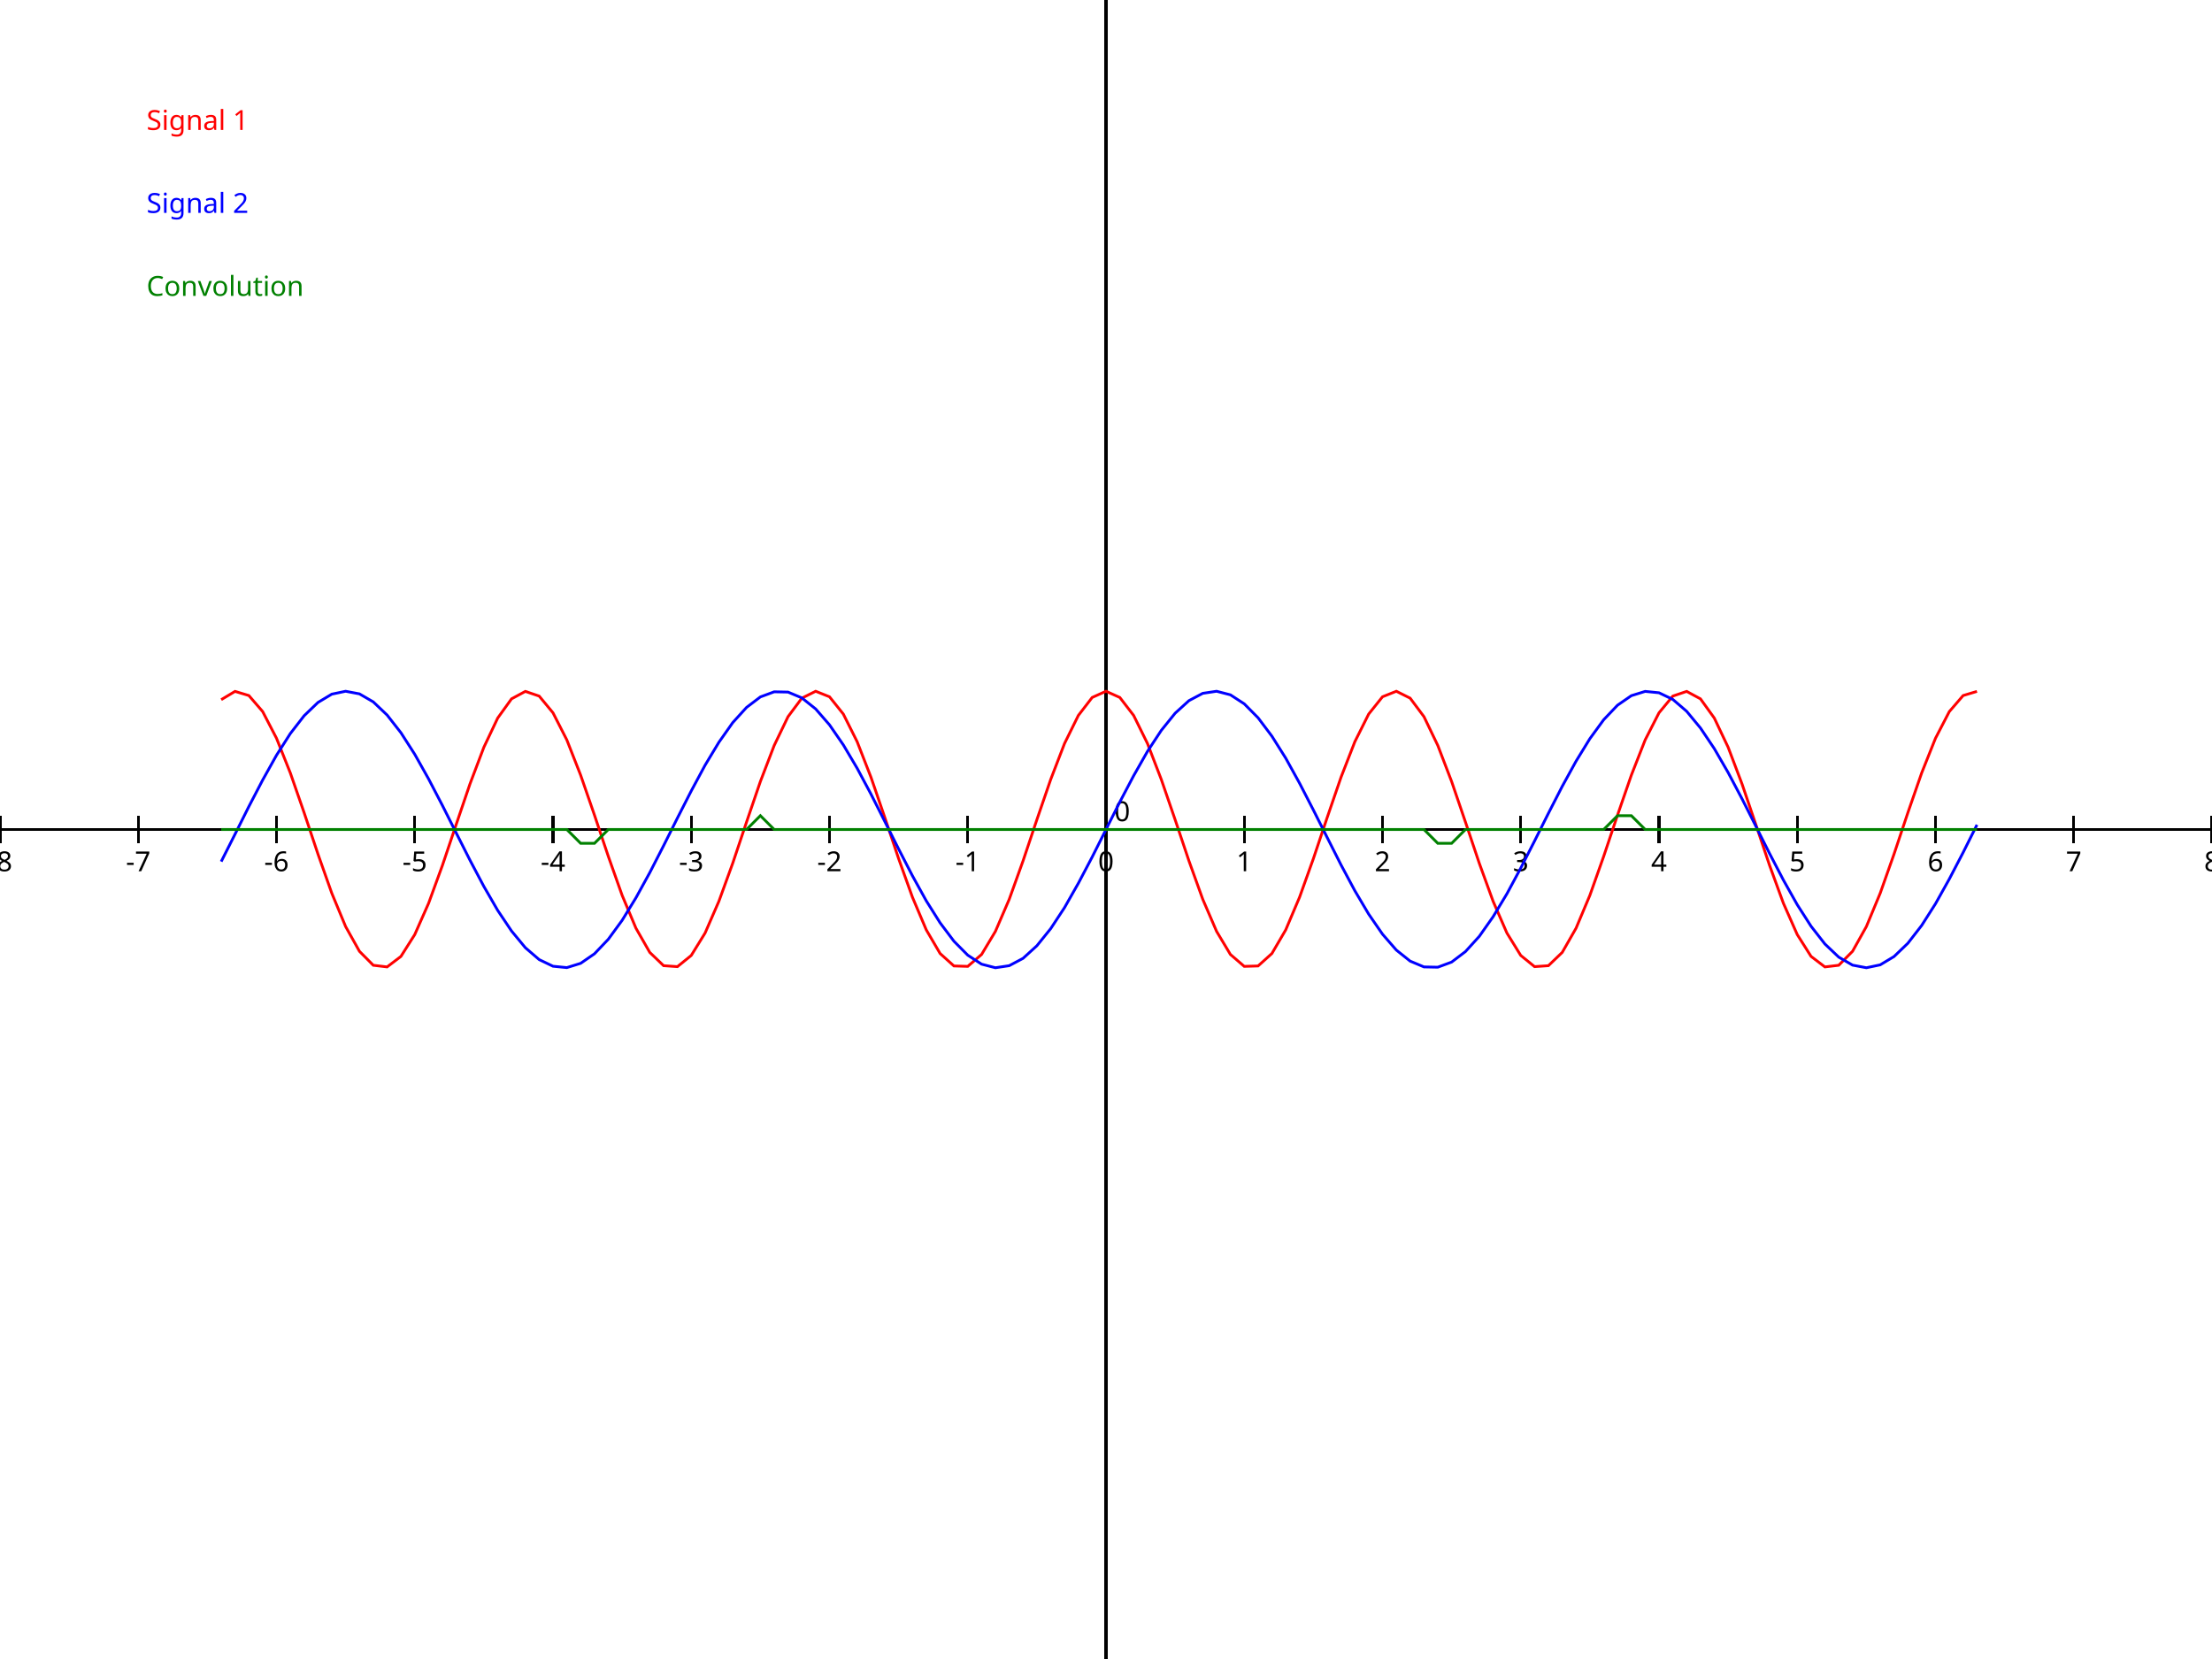
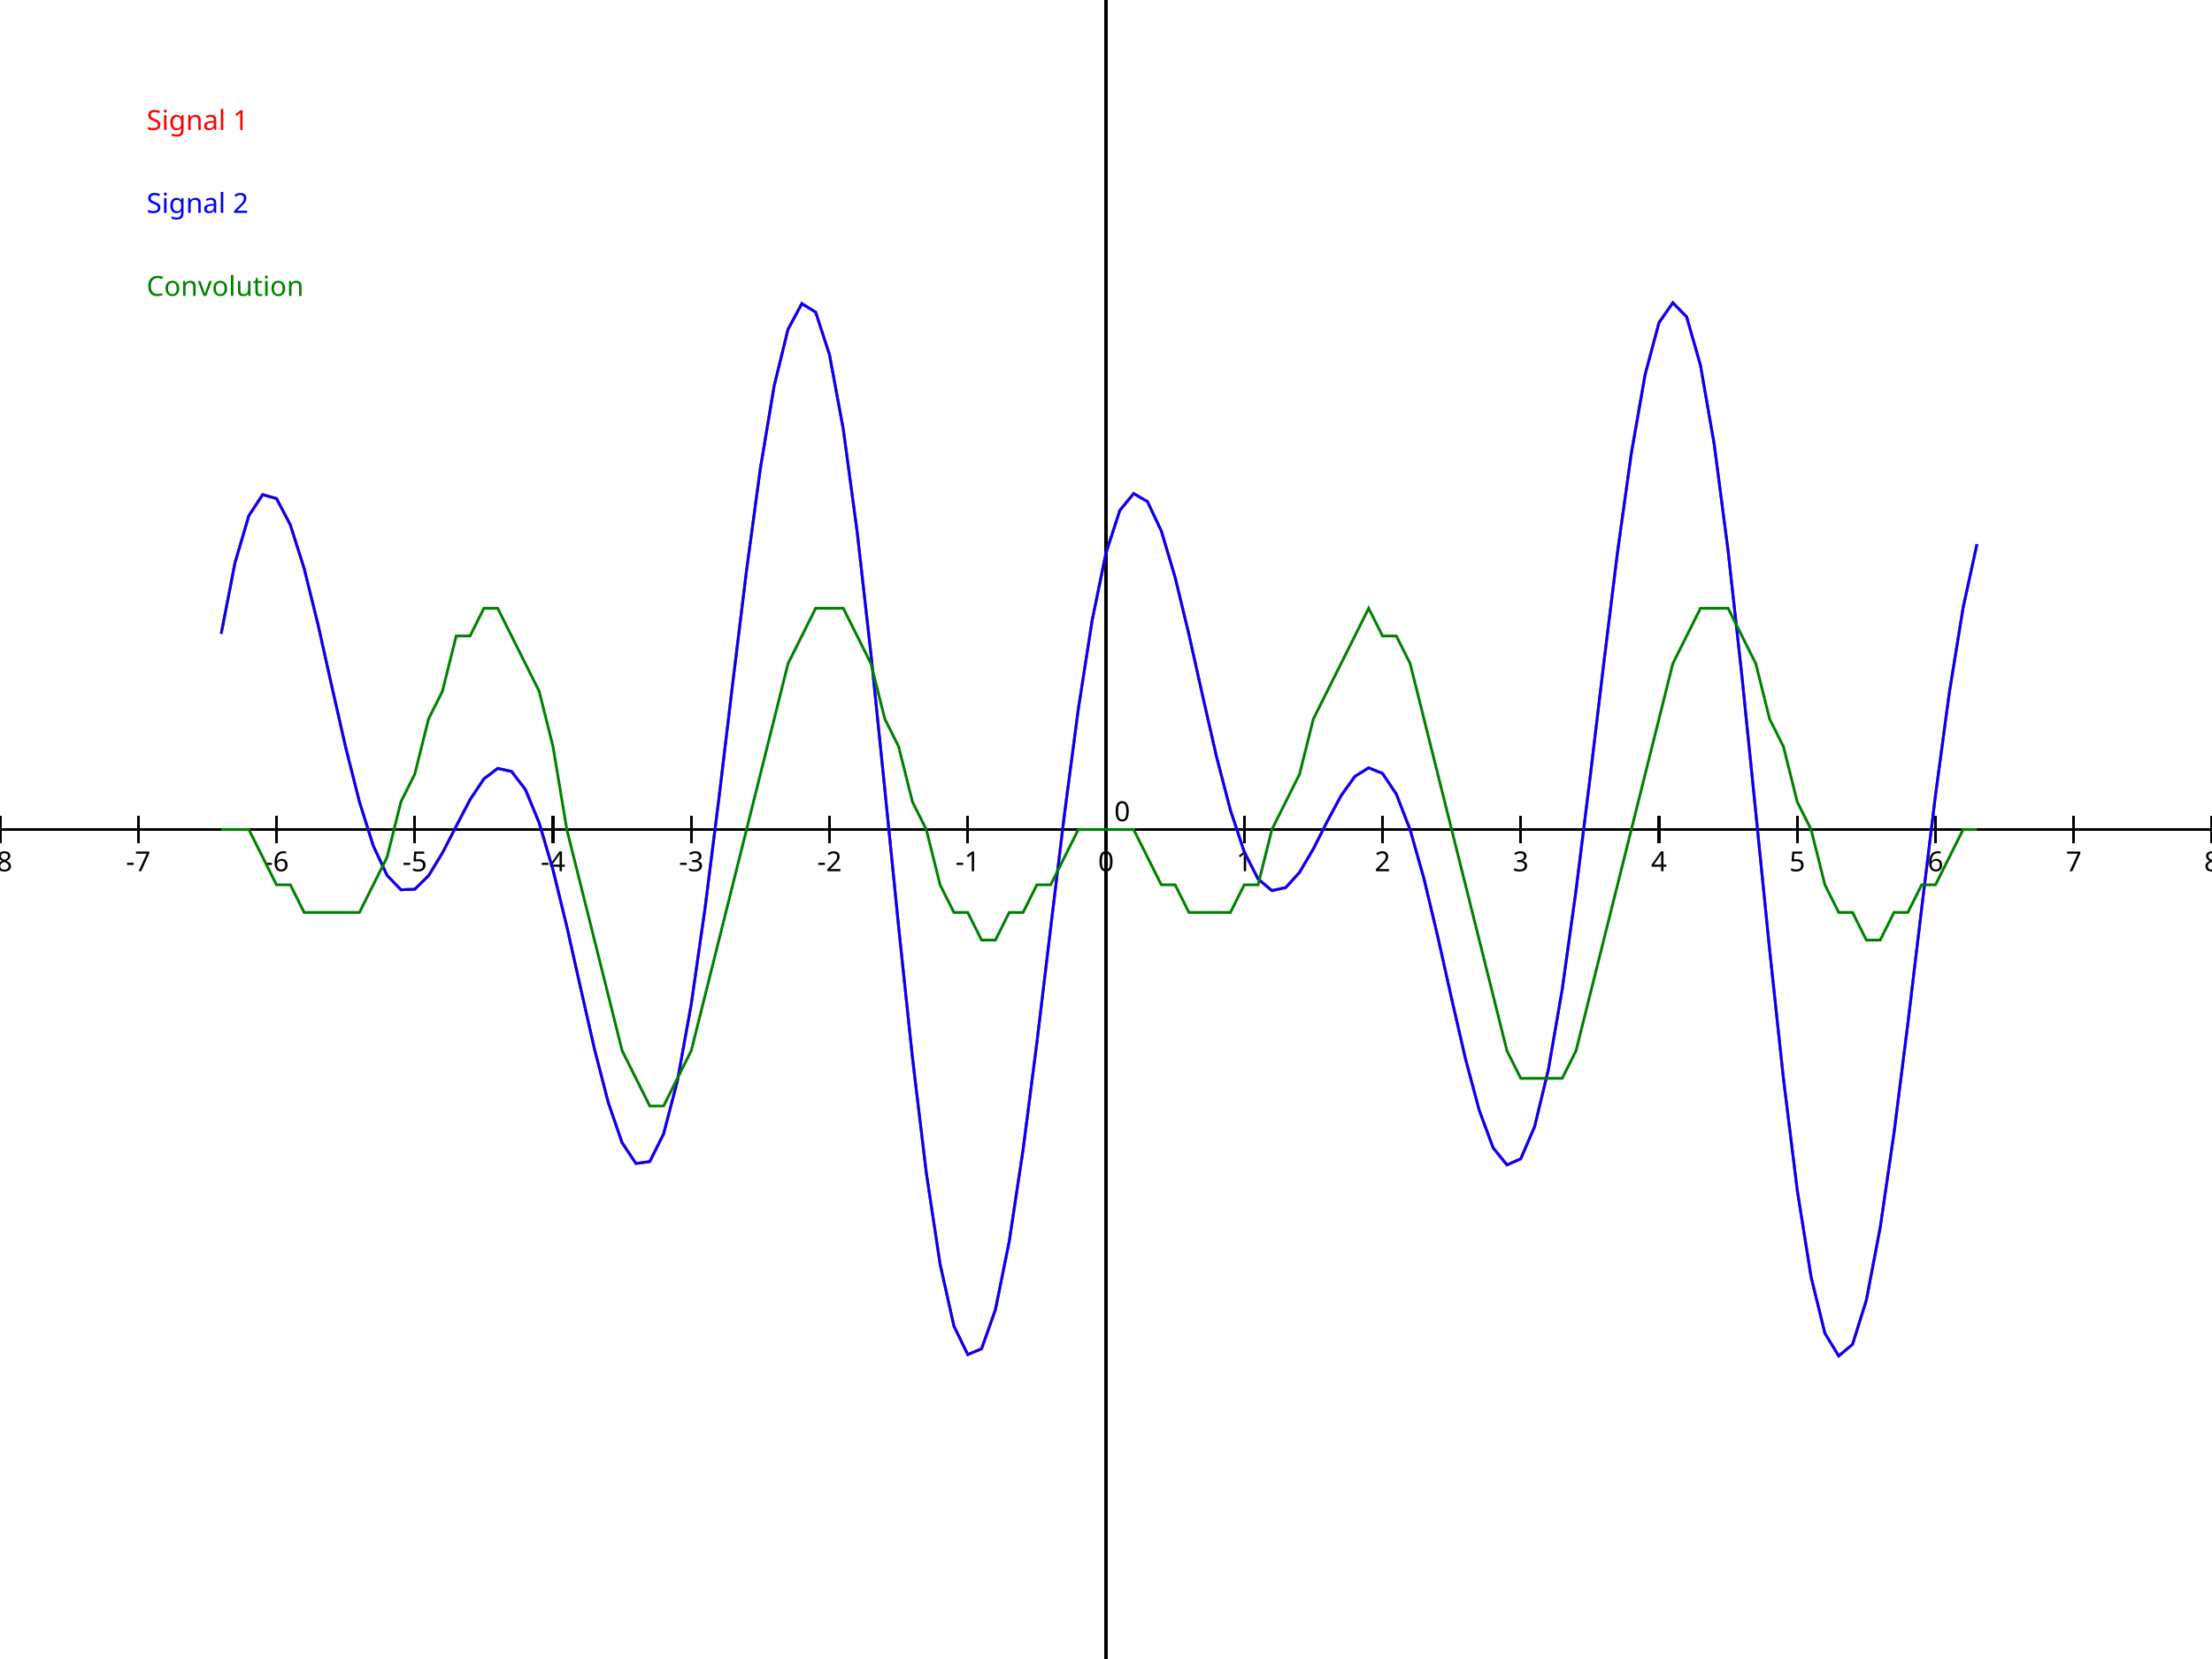
<svg xmlns="http://www.w3.org/2000/svg" fill="none" font-family="sans-serif" font-size="10px" height="600.0" stroke="none" stroke-width="1.5" width="800.0">
  <rect fill="rgb(255,255,255)" height="600" width="800" />
  <g transform="translate(0.0,0.0)">
    <line shape-rendering="crispEdges" stroke="rgb(0,0,0)" stroke-width="1" x1="0" x2="800" y1="300" y2="300" />
  </g>
  <g transform="translate(0.0,0.0)">
    <line shape-rendering="crispEdges" stroke="rgb(0,0,0)" stroke-width="1" x1="400" x2="400" y1="0" y2="600" />
  </g>
  <g transform="translate(0.0,0.0)">
+     <line shape-rendering="crispEdges" stroke="rgb(0,0,0)" stroke-width="1" x1="395.0" x2="405.0" y1="20300.0" y2="20300.0" />
+     <line shape-rendering="crispEdges" stroke="rgb(0,0,0)" stroke-width="1" x1="395.0" x2="405.0" y1="19300.0" y2="19300.0" />
+     <line shape-rendering="crispEdges" stroke="rgb(0,0,0)" stroke-width="1" x1="395.0" x2="405.0" y1="18300.0" y2="18300.0" />
+     <line shape-rendering="crispEdges" stroke="rgb(0,0,0)" stroke-width="1" x1="395.0" x2="405.0" y1="17300.0" y2="17300.0" />
+     <line shape-rendering="crispEdges" stroke="rgb(0,0,0)" stroke-width="1" x1="395.0" x2="405.0" y1="16300.0" y2="16300.0" />
+     <line shape-rendering="crispEdges" stroke="rgb(0,0,0)" stroke-width="1" x1="395.0" x2="405.0" y1="15300.0" y2="15300.0" />
+     <line shape-rendering="crispEdges" stroke="rgb(0,0,0)" stroke-width="1" x1="395.0" x2="405.0" y1="14300.0" y2="14300.0" />
+     <line shape-rendering="crispEdges" stroke="rgb(0,0,0)" stroke-width="1" x1="395.0" x2="405.0" y1="13300.0" y2="13300.0" />
+     <line shape-rendering="crispEdges" stroke="rgb(0,0,0)" stroke-width="1" x1="395.0" x2="405.0" y1="12300.0" y2="12300.0" />
+     <line shape-rendering="crispEdges" stroke="rgb(0,0,0)" stroke-width="1" x1="395.0" x2="405.0" y1="11300.0" y2="11300.0" />
    <line shape-rendering="crispEdges" stroke="rgb(0,0,0)" stroke-width="1" x1="395.0" x2="405.0" y1="10300.0" y2="10300.0" />
-     <line shape-rendering="crispEdges" stroke="rgb(0,0,0)" stroke-width="1" x1="395.0" x2="405.0" y1="9800.0" y2="9800.0" />
    <line shape-rendering="crispEdges" stroke="rgb(0,0,0)" stroke-width="1" x1="395.0" x2="405.0" y1="9300.0" y2="9300.0" />
-     <line shape-rendering="crispEdges" stroke="rgb(0,0,0)" stroke-width="1" x1="395.0" x2="405.0" y1="8800.0" y2="8800.0" />
    <line shape-rendering="crispEdges" stroke="rgb(0,0,0)" stroke-width="1" x1="395.0" x2="405.0" y1="8300.0" y2="8300.0" />
-     <line shape-rendering="crispEdges" stroke="rgb(0,0,0)" stroke-width="1" x1="395.0" x2="405.0" y1="7800.0" y2="7800.0" />
    <line shape-rendering="crispEdges" stroke="rgb(0,0,0)" stroke-width="1" x1="395.0" x2="405.0" y1="7300.0" y2="7300.0" />
-     <line shape-rendering="crispEdges" stroke="rgb(0,0,0)" stroke-width="1" x1="395.0" x2="405.0" y1="6800.0" y2="6800.0" />
    <line shape-rendering="crispEdges" stroke="rgb(0,0,0)" stroke-width="1" x1="395.0" x2="405.0" y1="6300.0" y2="6300.0" />
-     <line shape-rendering="crispEdges" stroke="rgb(0,0,0)" stroke-width="1" x1="395.0" x2="405.0" y1="5800.0" y2="5800.0" />
    <line shape-rendering="crispEdges" stroke="rgb(0,0,0)" stroke-width="1" x1="395.0" x2="405.0" y1="5300.0" y2="5300.0" />
-     <line shape-rendering="crispEdges" stroke="rgb(0,0,0)" stroke-width="1" x1="395.0" x2="405.0" y1="4800.0" y2="4800.0" />
    <line shape-rendering="crispEdges" stroke="rgb(0,0,0)" stroke-width="1" x1="395.0" x2="405.0" y1="4300.0" y2="4300.0" />
-     <line shape-rendering="crispEdges" stroke="rgb(0,0,0)" stroke-width="1" x1="395.0" x2="405.0" y1="3800.0" y2="3800.0" />
    <line shape-rendering="crispEdges" stroke="rgb(0,0,0)" stroke-width="1" x1="395.0" x2="405.0" y1="3300.0" y2="3300.0" />
-     <line shape-rendering="crispEdges" stroke="rgb(0,0,0)" stroke-width="1" x1="395.0" x2="405.0" y1="2800.0" y2="2800.0" />
    <line shape-rendering="crispEdges" stroke="rgb(0,0,0)" stroke-width="1" x1="395.0" x2="405.0" y1="2300.0" y2="2300.0" />
-     <line shape-rendering="crispEdges" stroke="rgb(0,0,0)" stroke-width="1" x1="395.0" x2="405.0" y1="1800.0" y2="1800.0" />
    <line shape-rendering="crispEdges" stroke="rgb(0,0,0)" stroke-width="1" x1="395.0" x2="405.0" y1="1300.0" y2="1300.0" />
-     <line shape-rendering="crispEdges" stroke="rgb(0,0,0)" stroke-width="1" x1="395.0" x2="405.0" y1="800.0" y2="800.0" />
    <line shape-rendering="crispEdges" stroke="rgb(0,0,0)" stroke-width="1" x1="395.0" x2="405.0" y1="300.0" y2="300.0" />
-     <line shape-rendering="crispEdges" stroke="rgb(0,0,0)" stroke-width="1" x1="395.0" x2="405.0" y1="-200.0" y2="-200.0" />
    <line shape-rendering="crispEdges" stroke="rgb(0,0,0)" stroke-width="1" x1="395.0" x2="405.0" y1="-700.0" y2="-700.0" />
-     <line shape-rendering="crispEdges" stroke="rgb(0,0,0)" stroke-width="1" x1="395.0" x2="405.0" y1="-1200.0" y2="-1200.0" />
    <line shape-rendering="crispEdges" stroke="rgb(0,0,0)" stroke-width="1" x1="395.0" x2="405.0" y1="-1700.0" y2="-1700.0" />
-     <line shape-rendering="crispEdges" stroke="rgb(0,0,0)" stroke-width="1" x1="395.0" x2="405.0" y1="-2200.0" y2="-2200.0" />
    <line shape-rendering="crispEdges" stroke="rgb(0,0,0)" stroke-width="1" x1="395.0" x2="405.0" y1="-2700.0" y2="-2700.0" />
-     <line shape-rendering="crispEdges" stroke="rgb(0,0,0)" stroke-width="1" x1="395.0" x2="405.0" y1="-3200.0" y2="-3200.0" />
    <line shape-rendering="crispEdges" stroke="rgb(0,0,0)" stroke-width="1" x1="395.0" x2="405.0" y1="-3700.0" y2="-3700.0" />
-     <line shape-rendering="crispEdges" stroke="rgb(0,0,0)" stroke-width="1" x1="395.0" x2="405.0" y1="-4200.0" y2="-4200.0" />
    <line shape-rendering="crispEdges" stroke="rgb(0,0,0)" stroke-width="1" x1="395.0" x2="405.0" y1="-4700.0" y2="-4700.0" />
-     <line shape-rendering="crispEdges" stroke="rgb(0,0,0)" stroke-width="1" x1="395.0" x2="405.0" y1="-5200.0" y2="-5200.0" />
    <line shape-rendering="crispEdges" stroke="rgb(0,0,0)" stroke-width="1" x1="395.0" x2="405.0" y1="-5700.0" y2="-5700.0" />
-     <line shape-rendering="crispEdges" stroke="rgb(0,0,0)" stroke-width="1" x1="395.0" x2="405.0" y1="-6200.0" y2="-6200.0" />
    <line shape-rendering="crispEdges" stroke="rgb(0,0,0)" stroke-width="1" x1="395.0" x2="405.0" y1="-6700.0" y2="-6700.0" />
-     <line shape-rendering="crispEdges" stroke="rgb(0,0,0)" stroke-width="1" x1="395.0" x2="405.0" y1="-7200.0" y2="-7200.0" />
    <line shape-rendering="crispEdges" stroke="rgb(0,0,0)" stroke-width="1" x1="395.0" x2="405.0" y1="-7700.0" y2="-7700.0" />
-     <line shape-rendering="crispEdges" stroke="rgb(0,0,0)" stroke-width="1" x1="395.0" x2="405.0" y1="-8200.0" y2="-8200.0" />
    <line shape-rendering="crispEdges" stroke="rgb(0,0,0)" stroke-width="1" x1="395.0" x2="405.0" y1="-8700.0" y2="-8700.0" />
-     <line shape-rendering="crispEdges" stroke="rgb(0,0,0)" stroke-width="1" x1="395.0" x2="405.0" y1="-9200.0" y2="-9200.0" />
+     <line shape-rendering="crispEdges" stroke="rgb(0,0,0)" stroke-width="1" x1="395.0" x2="405.0" y1="-9700.0" y2="-9700.0" />
+     <line shape-rendering="crispEdges" stroke="rgb(0,0,0)" stroke-width="1" x1="395.0" x2="405.0" y1="-10700.0" y2="-10700.0" />
+     <line shape-rendering="crispEdges" stroke="rgb(0,0,0)" stroke-width="1" x1="395.0" x2="405.0" y1="-11700.0" y2="-11700.0" />
+     <line shape-rendering="crispEdges" stroke="rgb(0,0,0)" stroke-width="1" x1="395.0" x2="405.0" y1="-12700.0" y2="-12700.0" />
+     <line shape-rendering="crispEdges" stroke="rgb(0,0,0)" stroke-width="1" x1="395.0" x2="405.0" y1="-13700.0" y2="-13700.0" />
+     <line shape-rendering="crispEdges" stroke="rgb(0,0,0)" stroke-width="1" x1="395.0" x2="405.0" y1="-14700.0" y2="-14700.0" />
+     <line shape-rendering="crispEdges" stroke="rgb(0,0,0)" stroke-width="1" x1="395.0" x2="405.0" y1="-15700.0" y2="-15700.0" />
+     <line shape-rendering="crispEdges" stroke="rgb(0,0,0)" stroke-width="1" x1="395.0" x2="405.0" y1="-16700.0" y2="-16700.0" />
+     <line shape-rendering="crispEdges" stroke="rgb(0,0,0)" stroke-width="1" x1="395.0" x2="405.0" y1="-17700.0" y2="-17700.0" />
+     <line shape-rendering="crispEdges" stroke="rgb(0,0,0)" stroke-width="1" x1="395.0" x2="405.0" y1="-18700.0" y2="-18700.0" />
  </g>
  <g transform="translate(0.0,0.0)">
-     <text fill="rgb(0,0,0)" pointer-events="none" transform="translate(400,10300.0)" x="3" y="-3">-200</text>
-     <text fill="rgb(0,0,0)" pointer-events="none" transform="translate(400,9800.0)" x="3" y="-3">-190</text>
-     <text fill="rgb(0,0,0)" pointer-events="none" transform="translate(400,9300.0)" x="3" y="-3">-180</text>
-     <text fill="rgb(0,0,0)" pointer-events="none" transform="translate(400,8800.0)" x="3" y="-3">-170</text>
-     <text fill="rgb(0,0,0)" pointer-events="none" transform="translate(400,8300.0)" x="3" y="-3">-160</text>
-     <text fill="rgb(0,0,0)" pointer-events="none" transform="translate(400,7800.0)" x="3" y="-3">-150</text>
-     <text fill="rgb(0,0,0)" pointer-events="none" transform="translate(400,7300.0)" x="3" y="-3">-140</text>
-     <text fill="rgb(0,0,0)" pointer-events="none" transform="translate(400,6800.0)" x="3" y="-3">-130</text>
-     <text fill="rgb(0,0,0)" pointer-events="none" transform="translate(400,6300.0)" x="3" y="-3">-120</text>
-     <text fill="rgb(0,0,0)" pointer-events="none" transform="translate(400,5800.0)" x="3" y="-3">-110</text>
-     <text fill="rgb(0,0,0)" pointer-events="none" transform="translate(400,5300.0)" x="3" y="-3">-100</text>
-     <text fill="rgb(0,0,0)" pointer-events="none" transform="translate(400,4800.0)" x="3" y="-3">-90</text>
-     <text fill="rgb(0,0,0)" pointer-events="none" transform="translate(400,4300.0)" x="3" y="-3">-80</text>
-     <text fill="rgb(0,0,0)" pointer-events="none" transform="translate(400,3800.0)" x="3" y="-3">-70</text>
-     <text fill="rgb(0,0,0)" pointer-events="none" transform="translate(400,3300.0)" x="3" y="-3">-60</text>
-     <text fill="rgb(0,0,0)" pointer-events="none" transform="translate(400,2800.0)" x="3" y="-3">-50</text>
-     <text fill="rgb(0,0,0)" pointer-events="none" transform="translate(400,2300.0)" x="3" y="-3">-40</text>
-     <text fill="rgb(0,0,0)" pointer-events="none" transform="translate(400,1800.0)" x="3" y="-3">-30</text>
-     <text fill="rgb(0,0,0)" pointer-events="none" transform="translate(400,1300.0)" x="3" y="-3">-20</text>
-     <text fill="rgb(0,0,0)" pointer-events="none" transform="translate(400,800.0)" x="3" y="-3">-10</text>
+     <text fill="rgb(0,0,0)" pointer-events="none" transform="translate(400,20300.0)" x="3" y="-3">-200</text>
+     <text fill="rgb(0,0,0)" pointer-events="none" transform="translate(400,19300.0)" x="3" y="-3">-190</text>
+     <text fill="rgb(0,0,0)" pointer-events="none" transform="translate(400,18300.0)" x="3" y="-3">-180</text>
+     <text fill="rgb(0,0,0)" pointer-events="none" transform="translate(400,17300.0)" x="3" y="-3">-170</text>
+     <text fill="rgb(0,0,0)" pointer-events="none" transform="translate(400,16300.0)" x="3" y="-3">-160</text>
+     <text fill="rgb(0,0,0)" pointer-events="none" transform="translate(400,15300.0)" x="3" y="-3">-150</text>
+     <text fill="rgb(0,0,0)" pointer-events="none" transform="translate(400,14300.0)" x="3" y="-3">-140</text>
+     <text fill="rgb(0,0,0)" pointer-events="none" transform="translate(400,13300.0)" x="3" y="-3">-130</text>
+     <text fill="rgb(0,0,0)" pointer-events="none" transform="translate(400,12300.0)" x="3" y="-3">-120</text>
+     <text fill="rgb(0,0,0)" pointer-events="none" transform="translate(400,11300.0)" x="3" y="-3">-110</text>
+     <text fill="rgb(0,0,0)" pointer-events="none" transform="translate(400,10300.0)" x="3" y="-3">-100</text>
+     <text fill="rgb(0,0,0)" pointer-events="none" transform="translate(400,9300.0)" x="3" y="-3">-90</text>
+     <text fill="rgb(0,0,0)" pointer-events="none" transform="translate(400,8300.0)" x="3" y="-3">-80</text>
+     <text fill="rgb(0,0,0)" pointer-events="none" transform="translate(400,7300.0)" x="3" y="-3">-70</text>
+     <text fill="rgb(0,0,0)" pointer-events="none" transform="translate(400,6300.0)" x="3" y="-3">-60</text>
+     <text fill="rgb(0,0,0)" pointer-events="none" transform="translate(400,5300.0)" x="3" y="-3">-50</text>
+     <text fill="rgb(0,0,0)" pointer-events="none" transform="translate(400,4300.0)" x="3" y="-3">-40</text>
+     <text fill="rgb(0,0,0)" pointer-events="none" transform="translate(400,3300.0)" x="3" y="-3">-30</text>
+     <text fill="rgb(0,0,0)" pointer-events="none" transform="translate(400,2300.0)" x="3" y="-3">-20</text>
+     <text fill="rgb(0,0,0)" pointer-events="none" transform="translate(400,1300.0)" x="3" y="-3">-10</text>
    <text fill="rgb(0,0,0)" pointer-events="none" transform="translate(400,300.0)" x="3" y="-3">0</text>
-     <text fill="rgb(0,0,0)" pointer-events="none" transform="translate(400,-200.0)" x="3" y="-3">10</text>
-     <text fill="rgb(0,0,0)" pointer-events="none" transform="translate(400,-700.0)" x="3" y="-3">20</text>
-     <text fill="rgb(0,0,0)" pointer-events="none" transform="translate(400,-1200.0)" x="3" y="-3">30</text>
-     <text fill="rgb(0,0,0)" pointer-events="none" transform="translate(400,-1700.0)" x="3" y="-3">40</text>
-     <text fill="rgb(0,0,0)" pointer-events="none" transform="translate(400,-2200.0)" x="3" y="-3">50</text>
-     <text fill="rgb(0,0,0)" pointer-events="none" transform="translate(400,-2700.0)" x="3" y="-3">60</text>
-     <text fill="rgb(0,0,0)" pointer-events="none" transform="translate(400,-3200.0)" x="3" y="-3">70</text>
-     <text fill="rgb(0,0,0)" pointer-events="none" transform="translate(400,-3700.0)" x="3" y="-3">80</text>
-     <text fill="rgb(0,0,0)" pointer-events="none" transform="translate(400,-4200.0)" x="3" y="-3">90</text>
-     <text fill="rgb(0,0,0)" pointer-events="none" transform="translate(400,-4700.0)" x="3" y="-3">100</text>
-     <text fill="rgb(0,0,0)" pointer-events="none" transform="translate(400,-5200.0)" x="3" y="-3">110</text>
-     <text fill="rgb(0,0,0)" pointer-events="none" transform="translate(400,-5700.0)" x="3" y="-3">120</text>
-     <text fill="rgb(0,0,0)" pointer-events="none" transform="translate(400,-6200.0)" x="3" y="-3">130</text>
-     <text fill="rgb(0,0,0)" pointer-events="none" transform="translate(400,-6700.0)" x="3" y="-3">140</text>
-     <text fill="rgb(0,0,0)" pointer-events="none" transform="translate(400,-7200.0)" x="3" y="-3">150</text>
-     <text fill="rgb(0,0,0)" pointer-events="none" transform="translate(400,-7700.0)" x="3" y="-3">160</text>
-     <text fill="rgb(0,0,0)" pointer-events="none" transform="translate(400,-8200.0)" x="3" y="-3">170</text>
-     <text fill="rgb(0,0,0)" pointer-events="none" transform="translate(400,-8700.0)" x="3" y="-3">180</text>
-     <text fill="rgb(0,0,0)" pointer-events="none" transform="translate(400,-9200.0)" x="3" y="-3">190</text>
+     <text fill="rgb(0,0,0)" pointer-events="none" transform="translate(400,-700.0)" x="3" y="-3">10</text>
+     <text fill="rgb(0,0,0)" pointer-events="none" transform="translate(400,-1700.0)" x="3" y="-3">20</text>
+     <text fill="rgb(0,0,0)" pointer-events="none" transform="translate(400,-2700.0)" x="3" y="-3">30</text>
+     <text fill="rgb(0,0,0)" pointer-events="none" transform="translate(400,-3700.0)" x="3" y="-3">40</text>
+     <text fill="rgb(0,0,0)" pointer-events="none" transform="translate(400,-4700.0)" x="3" y="-3">50</text>
+     <text fill="rgb(0,0,0)" pointer-events="none" transform="translate(400,-5700.0)" x="3" y="-3">60</text>
+     <text fill="rgb(0,0,0)" pointer-events="none" transform="translate(400,-6700.0)" x="3" y="-3">70</text>
+     <text fill="rgb(0,0,0)" pointer-events="none" transform="translate(400,-7700.0)" x="3" y="-3">80</text>
+     <text fill="rgb(0,0,0)" pointer-events="none" transform="translate(400,-8700.0)" x="3" y="-3">90</text>
+     <text fill="rgb(0,0,0)" pointer-events="none" transform="translate(400,-9700.0)" x="3" y="-3">100</text>
+     <text fill="rgb(0,0,0)" pointer-events="none" transform="translate(400,-10700.0)" x="3" y="-3">110</text>
+     <text fill="rgb(0,0,0)" pointer-events="none" transform="translate(400,-11700.0)" x="3" y="-3">120</text>
+     <text fill="rgb(0,0,0)" pointer-events="none" transform="translate(400,-12700.0)" x="3" y="-3">130</text>
+     <text fill="rgb(0,0,0)" pointer-events="none" transform="translate(400,-13700.0)" x="3" y="-3">140</text>
+     <text fill="rgb(0,0,0)" pointer-events="none" transform="translate(400,-14700.0)" x="3" y="-3">150</text>
+     <text fill="rgb(0,0,0)" pointer-events="none" transform="translate(400,-15700.0)" x="3" y="-3">160</text>
+     <text fill="rgb(0,0,0)" pointer-events="none" transform="translate(400,-16700.0)" x="3" y="-3">170</text>
+     <text fill="rgb(0,0,0)" pointer-events="none" transform="translate(400,-17700.0)" x="3" y="-3">180</text>
+     <text fill="rgb(0,0,0)" pointer-events="none" transform="translate(400,-18700.0)" x="3" y="-3">190</text>
  </g>
  <g transform="translate(0.0,0.0)">
    <line shape-rendering="crispEdges" stroke="rgb(0,0,0)" stroke-width="1" x1="-100.0" x2="-100.0" y1="295.0" y2="305.0" />
    <line shape-rendering="crispEdges" stroke="rgb(0,0,0)" stroke-width="1" x1="-50.0" x2="-50.0" y1="295.0" y2="305.0" />
    <line shape-rendering="crispEdges" stroke="rgb(0,0,0)" stroke-width="1" x1="0.0" x2="0.0" y1="295.0" y2="305.0" />
    <line shape-rendering="crispEdges" stroke="rgb(0,0,0)" stroke-width="1" x1="50.0" x2="50.0" y1="295.0" y2="305.0" />
    <line shape-rendering="crispEdges" stroke="rgb(0,0,0)" stroke-width="1" x1="100.0" x2="100.0" y1="295.0" y2="305.0" />
    <line shape-rendering="crispEdges" stroke="rgb(0,0,0)" stroke-width="1" x1="150.0" x2="150.0" y1="295.0" y2="305.0" />
    <line shape-rendering="crispEdges" stroke="rgb(0,0,0)" stroke-width="1" x1="200.0" x2="200.0" y1="295.0" y2="305.0" />
    <line shape-rendering="crispEdges" stroke="rgb(0,0,0)" stroke-width="1" x1="250.0" x2="250.0" y1="295.0" y2="305.0" />
    <line shape-rendering="crispEdges" stroke="rgb(0,0,0)" stroke-width="1" x1="300.0" x2="300.0" y1="295.0" y2="305.0" />
    <line shape-rendering="crispEdges" stroke="rgb(0,0,0)" stroke-width="1" x1="350.0" x2="350.0" y1="295.0" y2="305.0" />
    <line shape-rendering="crispEdges" stroke="rgb(0,0,0)" stroke-width="1" x1="400.0" x2="400.0" y1="295.0" y2="305.0" />
    <line shape-rendering="crispEdges" stroke="rgb(0,0,0)" stroke-width="1" x1="450.0" x2="450.0" y1="295.0" y2="305.0" />
    <line shape-rendering="crispEdges" stroke="rgb(0,0,0)" stroke-width="1" x1="500.0" x2="500.0" y1="295.0" y2="305.0" />
    <line shape-rendering="crispEdges" stroke="rgb(0,0,0)" stroke-width="1" x1="550.0" x2="550.0" y1="295.0" y2="305.0" />
    <line shape-rendering="crispEdges" stroke="rgb(0,0,0)" stroke-width="1" x1="600.0" x2="600.0" y1="295.0" y2="305.0" />
    <line shape-rendering="crispEdges" stroke="rgb(0,0,0)" stroke-width="1" x1="650.0" x2="650.0" y1="295.0" y2="305.0" />
    <line shape-rendering="crispEdges" stroke="rgb(0,0,0)" stroke-width="1" x1="700.0" x2="700.0" y1="295.0" y2="305.0" />
    <line shape-rendering="crispEdges" stroke="rgb(0,0,0)" stroke-width="1" x1="750.0" x2="750.0" y1="295.0" y2="305.0" />
    <line shape-rendering="crispEdges" stroke="rgb(0,0,0)" stroke-width="1" x1="800.0" x2="800.0" y1="295.0" y2="305.0" />
    <line shape-rendering="crispEdges" stroke="rgb(0,0,0)" stroke-width="1" x1="850.0" x2="850.0" y1="295.0" y2="305.0" />
  </g>
  <g transform="translate(0.0,0.0)">
    <text dy=".71em" fill="rgb(0,0,0)" pointer-events="none" text-anchor="middle" transform="translate(-100.0,305.0)" y="3">-10</text>
    <text dy=".71em" fill="rgb(0,0,0)" pointer-events="none" text-anchor="middle" transform="translate(-50.0,305.0)" y="3">-9</text>
    <text dy=".71em" fill="rgb(0,0,0)" pointer-events="none" text-anchor="middle" transform="translate(0.0,305.0)" y="3">-8</text>
    <text dy=".71em" fill="rgb(0,0,0)" pointer-events="none" text-anchor="middle" transform="translate(50.0,305.0)" y="3">-7</text>
    <text dy=".71em" fill="rgb(0,0,0)" pointer-events="none" text-anchor="middle" transform="translate(100.0,305.0)" y="3">-6</text>
    <text dy=".71em" fill="rgb(0,0,0)" pointer-events="none" text-anchor="middle" transform="translate(150.0,305.0)" y="3">-5</text>
    <text dy=".71em" fill="rgb(0,0,0)" pointer-events="none" text-anchor="middle" transform="translate(200.0,305.0)" y="3">-4</text>
    <text dy=".71em" fill="rgb(0,0,0)" pointer-events="none" text-anchor="middle" transform="translate(250.0,305.0)" y="3">-3</text>
    <text dy=".71em" fill="rgb(0,0,0)" pointer-events="none" text-anchor="middle" transform="translate(300.0,305.0)" y="3">-2</text>
    <text dy=".71em" fill="rgb(0,0,0)" pointer-events="none" text-anchor="middle" transform="translate(350.0,305.0)" y="3">-1</text>
    <text dy=".71em" fill="rgb(0,0,0)" pointer-events="none" text-anchor="middle" transform="translate(400.0,305.0)" y="3">0</text>
    <text dy=".71em" fill="rgb(0,0,0)" pointer-events="none" text-anchor="middle" transform="translate(450.0,305.0)" y="3">1</text>
    <text dy=".71em" fill="rgb(0,0,0)" pointer-events="none" text-anchor="middle" transform="translate(500.0,305.0)" y="3">2</text>
    <text dy=".71em" fill="rgb(0,0,0)" pointer-events="none" text-anchor="middle" transform="translate(550.0,305.0)" y="3">3</text>
    <text dy=".71em" fill="rgb(0,0,0)" pointer-events="none" text-anchor="middle" transform="translate(600.0,305.0)" y="3">4</text>
    <text dy=".71em" fill="rgb(0,0,0)" pointer-events="none" text-anchor="middle" transform="translate(650.0,305.0)" y="3">5</text>
    <text dy=".71em" fill="rgb(0,0,0)" pointer-events="none" text-anchor="middle" transform="translate(700.0,305.0)" y="3">6</text>
    <text dy=".71em" fill="rgb(0,0,0)" pointer-events="none" text-anchor="middle" transform="translate(750.0,305.0)" y="3">7</text>
    <text dy=".71em" fill="rgb(0,0,0)" pointer-events="none" text-anchor="middle" transform="translate(800.0,305.0)" y="3">8</text>
    <text dy=".71em" fill="rgb(0,0,0)" pointer-events="none" text-anchor="middle" transform="translate(850.0,305.0)" y="3">9</text>
  </g>
  <g transform="translate(0.0,0.0)">
-     <path d="M80.0,253.05L85.0,250.05L90.0,251.55L95.0,257.35L100.0,267.0L105.0,279.55L110.0,293.95L115.0,308.9L120.0,323.05L125.0,335.1L130.0,344.05L135.0,349.1L140.0,349.7L145,345.9L150.0,338.0L155,326.7L160.0,313.0L165.0,298.15L170,283.45L175.0,270.25L180,259.7L185.0,252.75L190.0,250.05L195,251.75L200.0,257.8L205.0,267.6L210.0,280.35L215.0,294.8L220.0,309.7L225.0,323.8L230.0,335.7L235.0,344.45L240.0,349.25L245.0,349.6L250.0,345.55L255.0,337.45L260.0,325.95L265.0,312.2L270.0,297.3L275.0,282.65L280.0,269.6L285.0,259.2L290.0,252.5L295.0,250.0L300.0,252.0L305.0,258.25L310.0,268.25L315.0,281.1L320.0,295.65L325.0,310.55L330.0,324.5L335.0,336.3L340.0,344.85L345.0,349.35L350.0,349.5L355.0,345.2L360.0,336.85L365.0,325.25L370.0,311.35L375.0,296.45L380.0,281.9L385.0,268.9L390.0,258.75L395.0,252.25L400.0,250.0L405.0,252.25L410.0,258.75L415.0,268.9L420.0,281.9L425.0,296.45L430.0,311.35L435.0,325.25L440.0,336.85L445.0,345.2L450.0,349.5L455.0,349.35L460.0,344.85L465.0,336.3L470.0,324.5L475.0,310.55L480.0,295.65L485.0,281.1L490.0,268.25L495.0,258.25L500.0,252.0L505.0,250.0L510.0,252.5L515.0,259.2L520.0,269.6L525.0,282.65L530.0,297.3L535.0,312.2L540.0,325.95L545.0,337.45L550.0,345.55L555.0,349.6L560.0,349.25L565.0,344.45L570.0,335.7L575.0,323.8L580.0,309.7L585.0,294.8L590.0,280.35L595.0,267.6L600.0,257.8L605.0,251.75L610.0,250.05L615.0,252.75L620.0,259.7L625.0,270.25L630.0,283.45L635.0,298.15L640.0,313.0L645.0,326.7L650.0,338.0L655.0,345.9L660.0,349.7L665.0,349.1L670.0,344.05L675.0,335.1L680.0,323.05L685.0,308.9L690.0,293.95L695.0,279.55L700.0,267.0L705.0,257.35L710.0,251.55L715.0,250.05" fill="none" stroke="rgb(255,0,0)" stroke-width="1" />
+     <path d="M80.0,229.2L85.0,203.5L90.0,186.5L95.0,178.9L100.0,180.3L105.0,189.8L110.0,205.6L115.0,225.8L120.0,248.2L125.0,270.2L130.0,290.0L135.0,305.9L140.0,316.6L145,321.8L150.0,321.6L155,316.7L160.0,308.5L165.0,298.8L170,289.2L175.0,281.7L180,277.9L185.0,279.0L190.0,285.5L195,297.6L200.0,314.6L205.0,335.1L210.0,357.4L215.0,379.4L220.0,398.8L225.0,413.3L230.0,420.8L235.0,420.1L240.0,410.1L245.0,390.9L250.0,363.2L255.0,328.4L260.0,288.8L265.0,247.1L270.0,206.3L275.0,169.4L280.0,139.5L285.0,119.1L290.0,109.8L295.0,112.9L300.0,128.3L305.0,155.3L310.0,192.3L315.0,236.6L320.0,285.4L325.0,335.2L330.0,382.5L335.0,424.1L340.0,457.2L345.0,479.6L350.0,489.9L355.0,487.8L360.0,473.7L365.0,449.0L370.0,415.9L375.0,377.1L380.0,335.5L385.0,294.3L390.0,256.4L395.0,224.3L400.0,200.0L405.0,184.6L410.0,178.5L415.0,181.4L420.0,192.0L425.0,208.8L430.0,229.5L435.0,251.9L440.0,273.8L445.0,293.0L450.0,308.1L455.0,317.9L460.0,322.1L465.0,321.0L470.0,315.5L475.0,307.0L480.0,297.1L485.0,287.8L490.0,280.8L495.0,277.7L500.0,279.7L505.0,287.2L510.0,300.1L515.0,317.8L520.0,338.8L525.0,361.2L530.0,382.9L535.0,401.6L540.0,415.1L545.0,421.3L550.0,419.1L555.0,407.5L560.0,386.8L565.0,357.8L570.0,322.0L575.0,281.9L580.0,240.1L585.0,199.7L590.0,163.9L595.0,135.4L600.0,116.7L605.0,109.5L610.0,114.6L615.0,132.1L620.0,160.9L625.0,199.3L630.0,244.6L635.0,293.8L640.0,343.4L645.0,390.0L650.0,430.4L655.0,461.8L660.0,482.2L665.0,490.4L670.0,486.2L675.0,470.2L680.0,444.0L685.0,409.7L690.0,370.2L695.0,328.5L700.0,287.6L705.0,250.5L710.0,219.7L715.0,196.8" fill="none" stroke="rgb(255,0,0)" stroke-width="1" />
  </g>
  <g transform="translate(0.0,0.0)">
    <text fill="rgb(255,0,0)" pointer-events="none" transform="translate(50,50)" x="3" y="-3">Signal 1</text>
  </g>
  <g transform="translate(0.0,0.0)">
-     <path d="M80.0,311.6L85.0,301.7L90.0,291.7L95.0,282.1L100.0,273.15L105.0,265.3L110.0,258.85L115.0,254.05L120.0,251.05L125.0,250.0L130.0,250.95L135.0,253.85L140.0,258.6L145,265.0L150.0,272.8L155,281.7L160.0,291.3L165.0,301.25L170,311.15L175.0,320.6L180,329.25L185.0,336.7L190.0,342.75L195,347.05L200.0,349.45L205.0,349.95L210.0,348.4L215.0,344.95L220.0,339.7L225.0,332.85L230.0,324.7L235.0,315.6L240.0,305.85L245.0,295.85L250.0,286.05L255.0,276.75L260.0,268.45L265.0,261.35L270.0,255.85L275.0,252.05L280.0,250.2L285.0,250.3L290.0,252.4L295.0,256.4L300.0,262.15L305.0,269.4L310.0,277.85L315.0,287.2L320.0,297.1L325.0,307.05L330.0,316.75L335.0,325.8L340.0,333.75L345.0,340.4L350.0,345.45L355.0,348.7L360.0,350.0L365.0,349.25L370.0,346.6L375.0,342.05L380.0,335.85L385.0,328.25L390.0,319.45L395.0,309.95L400.0,300.0L405.0,290.05L410.0,280.55L415.0,271.75L420.0,264.15L425.0,257.95L430.0,253.4L435.0,250.75L440.0,250.0L445.0,251.3L450.0,254.55L455.0,259.6L460.0,266.25L465.0,274.2L470.0,283.25L475.0,292.95L480.0,302.9L485.0,312.8L490.0,322.15L495.0,330.6L500.0,337.85L505.0,343.6L510.0,347.6L515.0,349.7L520.0,349.8L525.0,347.95L530.0,344.15L535.0,338.65L540.0,331.55L545.0,323.25L550.0,313.95L555.0,304.15L560.0,294.15L565.0,284.4L570.0,275.3L575.0,267.15L580.0,260.3L585.0,255.05L590.0,251.6L595.0,250.05L600.0,250.55L605.0,252.95L610.0,257.25L615.0,263.3L620.0,270.75L625.0,279.4L630.0,288.85L635.0,298.75L640.0,308.7L645.0,318.3L650.0,327.2L655.0,335.0L660.0,341.4L665.0,346.15L670.0,349.05L675.0,350.0L680.0,348.95L685.0,345.95L690.0,341.15L695.0,334.7L700.0,326.85L705.0,317.9L710.0,308.3L715.0,298.3" fill="none" stroke="rgb(0,0,255)" stroke-width="1" />
+     <path d="M80.0,229.2L85.0,203.5L90.0,186.5L95.0,178.9L100.0,180.3L105.0,189.8L110.0,205.6L115.0,225.8L120.0,248.2L125.0,270.2L130.0,290.0L135.0,305.9L140.0,316.6L145,321.8L150.0,321.6L155,316.7L160.0,308.5L165.0,298.8L170,289.2L175.0,281.7L180,277.9L185.0,279.0L190.0,285.5L195,297.6L200.0,314.6L205.0,335.1L210.0,357.4L215.0,379.4L220.0,398.8L225.0,413.3L230.0,420.8L235.0,420.1L240.0,410.1L245.0,390.9L250.0,363.2L255.0,328.4L260.0,288.8L265.0,247.1L270.0,206.3L275.0,169.4L280.0,139.5L285.0,119.1L290.0,109.8L295.0,112.9L300.0,128.3L305.0,155.3L310.0,192.3L315.0,236.6L320.0,285.4L325.0,335.2L330.0,382.5L335.0,424.1L340.0,457.2L345.0,479.6L350.0,489.9L355.0,487.8L360.0,473.7L365.0,449.0L370.0,415.9L375.0,377.1L380.0,335.5L385.0,294.3L390.0,256.4L395.0,224.3L400.0,200.0L405.0,184.6L410.0,178.5L415.0,181.4L420.0,192.0L425.0,208.8L430.0,229.5L435.0,251.9L440.0,273.8L445.0,293.0L450.0,308.1L455.0,317.9L460.0,322.1L465.0,321.0L470.0,315.5L475.0,307.0L480.0,297.1L485.0,287.8L490.0,280.8L495.0,277.7L500.0,279.7L505.0,287.2L510.0,300.1L515.0,317.8L520.0,338.8L525.0,361.2L530.0,382.9L535.0,401.6L540.0,415.1L545.0,421.3L550.0,419.1L555.0,407.5L560.0,386.8L565.0,357.8L570.0,322.0L575.0,281.9L580.0,240.1L585.0,199.7L590.0,163.9L595.0,135.4L600.0,116.7L605.0,109.5L610.0,114.6L615.0,132.1L620.0,160.9L625.0,199.3L630.0,244.6L635.0,293.8L640.0,343.4L645.0,390.0L650.0,430.4L655.0,461.8L660.0,482.2L665.0,490.4L670.0,486.2L675.0,470.2L680.0,444.0L685.0,409.7L690.0,370.2L695.0,328.5L700.0,287.6L705.0,250.5L710.0,219.7L715.0,196.8" fill="none" stroke="rgb(0,0,255)" stroke-width="1" />
  </g>
  <g transform="translate(0.0,0.0)">
    <text fill="rgb(0,0,255)" pointer-events="none" transform="translate(50,80)" x="3" y="-3">Signal 2</text>
  </g>
  <g transform="translate(0.0,0.0)">
-     <path d="M80.0,300.0L85.0,300.0L90.0,300.0L95.0,300.0L100.0,300.0L105.0,300.0L110.0,300.0L115.0,300.0L120.0,300.0L125.0,300.0L130.0,300.0L135.0,300.0L140.0,300.0L145,300.0L150.0,300.0L155,300.0L160.0,300.0L165.0,300.0L170,300.0L175.0,300.0L180,300.0L185.0,300.0L190.0,300.0L195,300.0L200.0,300.0L205.0,300.0L210.0,305.0L215.0,305.0L220.0,300.0L225.0,300.0L230.0,300.0L235.0,300.0L240.0,300.0L245.0,300.0L250.0,300.0L255.0,300.0L260.0,300.0L265.0,300.0L270.0,300.0L275.0,295.0L280.0,300.0L285.0,300.0L290.0,300.0L295.0,300.0L300.0,300.0L305.0,300.0L310.0,300.0L315.0,300.0L320.0,300.0L325.0,300.0L330.0,300.0L335.0,300.0L340.0,300.0L345.0,300.0L350.0,300.0L355.0,300.0L360.0,300.0L365.0,300.0L370.0,300.0L375.0,300.0L380.0,300.0L385.0,300.0L390.0,300.0L395.0,300.0L400.0,300.0L405.0,300.0L410.0,300.0L415.0,300.0L420.0,300.0L425.0,300.0L430.0,300.0L435.0,300.0L440.0,300.0L445.0,300.0L450.0,300.0L455.0,300.0L460.0,300.0L465.0,300.0L470.0,300.0L475.0,300.0L480.0,300.0L485.0,300.0L490.0,300.0L495.0,300.0L500.0,300.0L505.0,300.0L510.0,300.0L515.0,300.0L520.0,305.0L525.0,305.0L530.0,300.0L535.0,300.0L540.0,300.0L545.0,300.0L550.0,300.0L555.0,300.0L560.0,300.0L565.0,300.0L570.0,300.0L575.0,300.0L580.0,300.0L585.0,295.0L590.0,295.0L595.0,300.0L600.0,300.0L605.0,300.0L610.0,300.0L615.0,300.0L620.0,300.0L625.0,300.0L630.0,300.0L635.0,300.0L640.0,300.0L645.0,300.0L650.0,300.0L655.0,300.0L660.0,300.0L665.0,300.0L670.0,300.0L675.0,300.0L680.0,300.0L685.0,300.0L690.0,300.0L695.0,300.0L700.0,300.0L705.0,300.0L710.0,300.0L715.0,300.0" fill="none" stroke="rgb(0,128,0)" stroke-width="1" />
+     <path d="M80.0,300.0L85.0,300.0L90.0,300.0L95.0,310.0L100.0,320.0L105.0,320.0L110.0,330.0L115.0,330.0L120.0,330.0L125.0,330.0L130.0,330.0L135.0,320.0L140.0,310.0L145,290.0L150.0,280.0L155,260.0L160.0,250.0L165.0,230.0L170,230.0L175.0,220.0L180,220.0L185.0,230.0L190.0,240.0L195,250.0L200.0,270.0L205.0,300.0L210.0,320.0L215.0,340.0L220.0,360.0L225.0,380.0L230.0,390.0L235.0,400.0L240.0,400.0L245.0,390.0L250.0,380.0L255.0,360.0L260.0,340.0L265.0,320.0L270.0,300.0L275.0,280.0L280.0,260.0L285.0,240.0L290.0,230.0L295.0,220.0L300.0,220.0L305.0,220.0L310.0,230.0L315.0,240.0L320.0,260.0L325.0,270.0L330.0,290.0L335.0,300.0L340.0,320.0L345.0,330.0L350.0,330.0L355.0,340.0L360.0,340.0L365.0,330.0L370.0,330.0L375.0,320.0L380.0,320.0L385.0,310.0L390.0,300.0L395.0,300.0L400.0,300.0L405.0,300.0L410.0,300.0L415.0,310.0L420.0,320.0L425.0,320.0L430.0,330.0L435.0,330.0L440.0,330.0L445.0,330.0L450.0,320.0L455.0,320.0L460.0,300.0L465.0,290.0L470.0,280.0L475.0,260.0L480.0,250.0L485.0,240.0L490.0,230.0L495.0,220.0L500.0,230.0L505.0,230.0L510.0,240.0L515.0,260.0L520.0,280.0L525.0,300.0L530.0,320.0L535.0,340.0L540.0,360.0L545.0,380.0L550.0,390.0L555.0,390.0L560.0,390.0L565.0,390.0L570.0,380.0L575.0,360.0L580.0,340.0L585.0,320.0L590.0,300.0L595.0,280.0L600.0,260.0L605.0,240.0L610.0,230.0L615.0,220.0L620.0,220.0L625.0,220.0L630.0,230.0L635.0,240.0L640.0,260.0L645.0,270.0L650.0,290.0L655.0,300.0L660.0,320.0L665.0,330.0L670.0,330.0L675.0,340.0L680.0,340.0L685.0,330.0L690.0,330.0L695.0,320.0L700.0,320.0L705.0,310.0L710.0,300.0L715.0,300.0" fill="none" stroke="rgb(0,128,0)" stroke-width="1" />
  </g>
  <g transform="translate(0.0,0.0)">
    <text fill="rgb(0,128,0)" pointer-events="none" transform="translate(50,110)" x="3" y="-3">Convolution</text>
  </g>
</svg>
